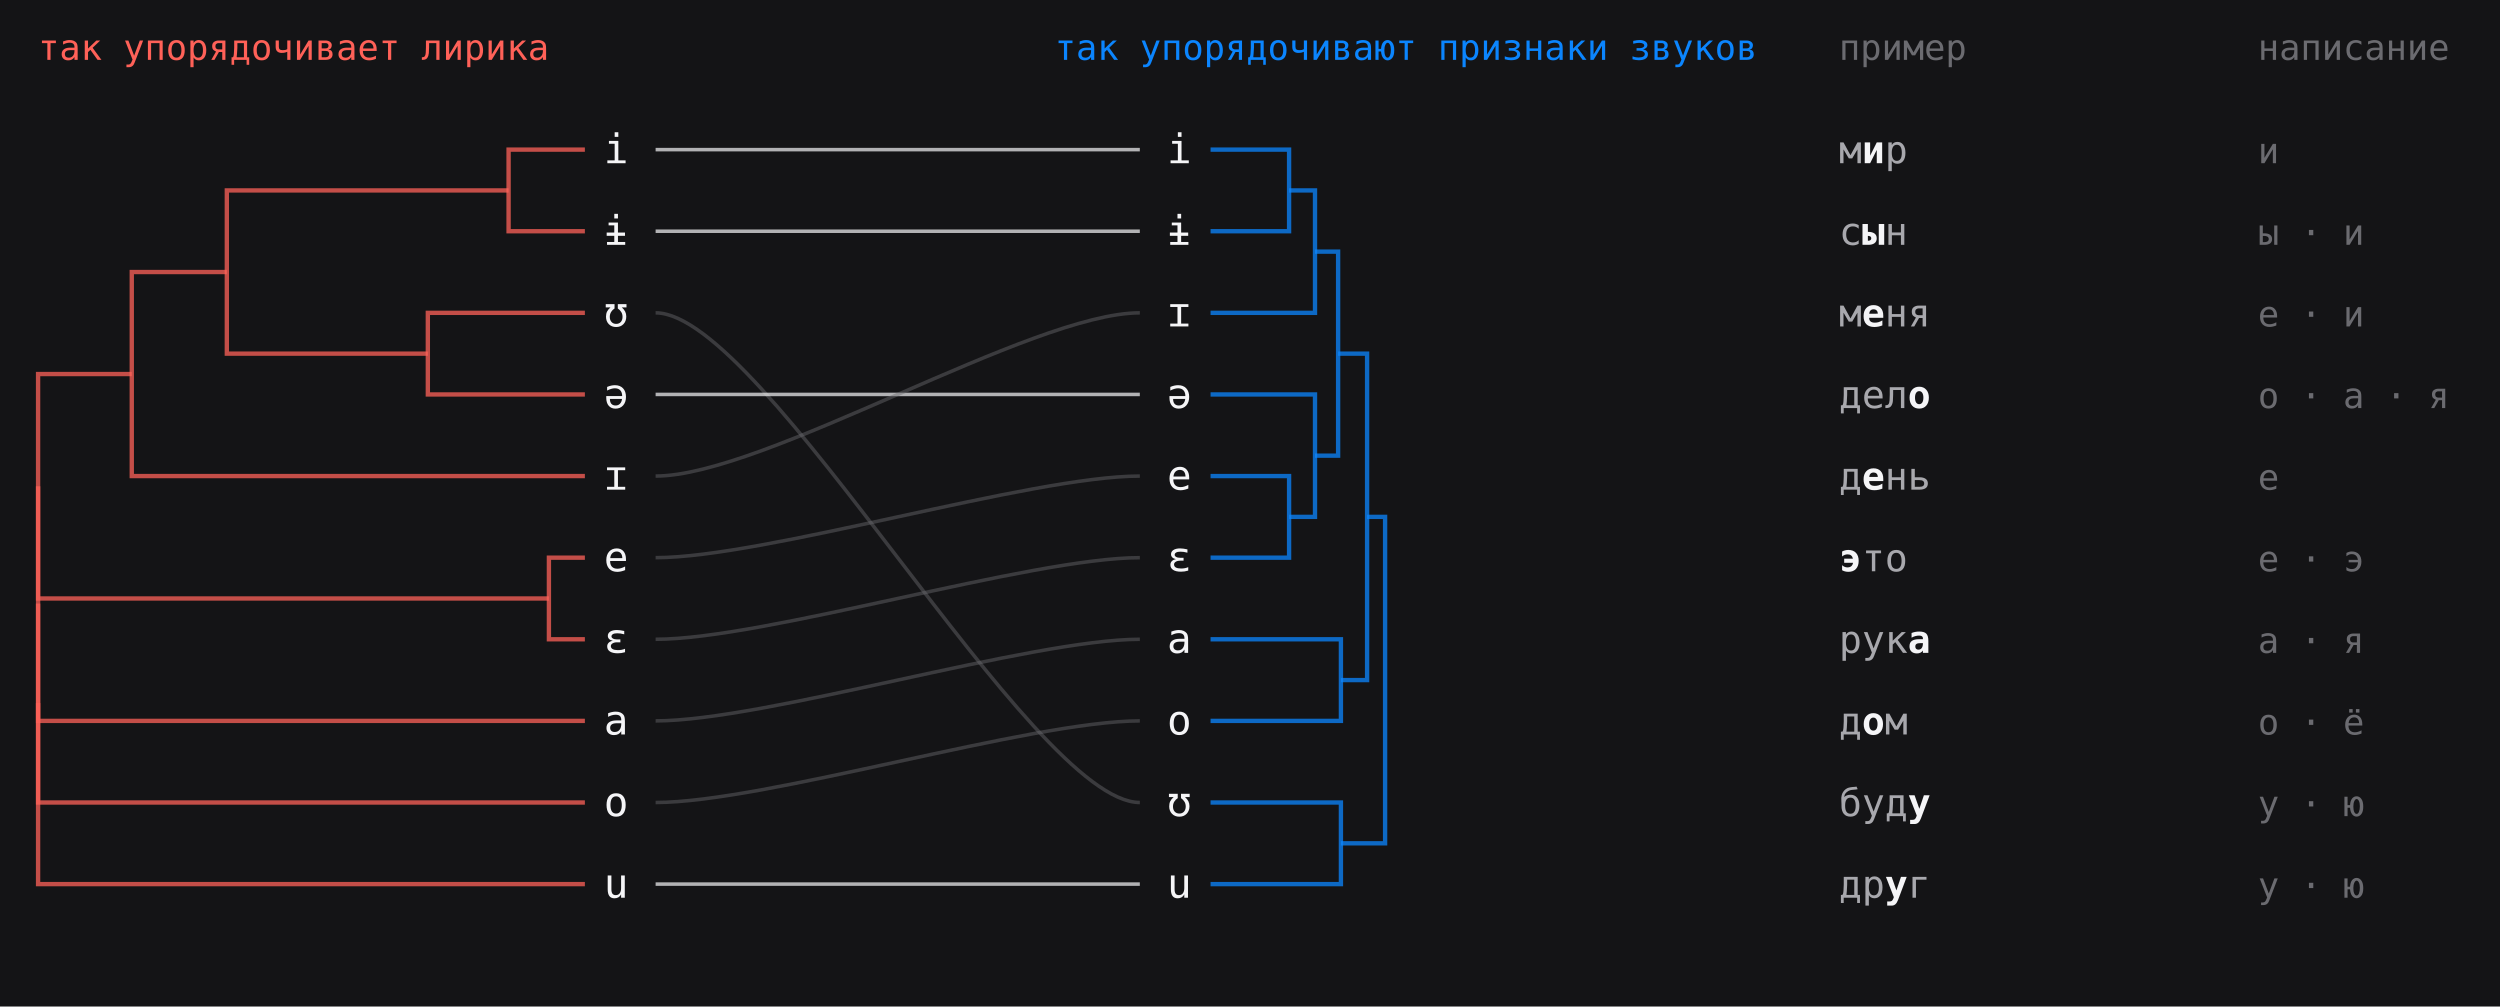
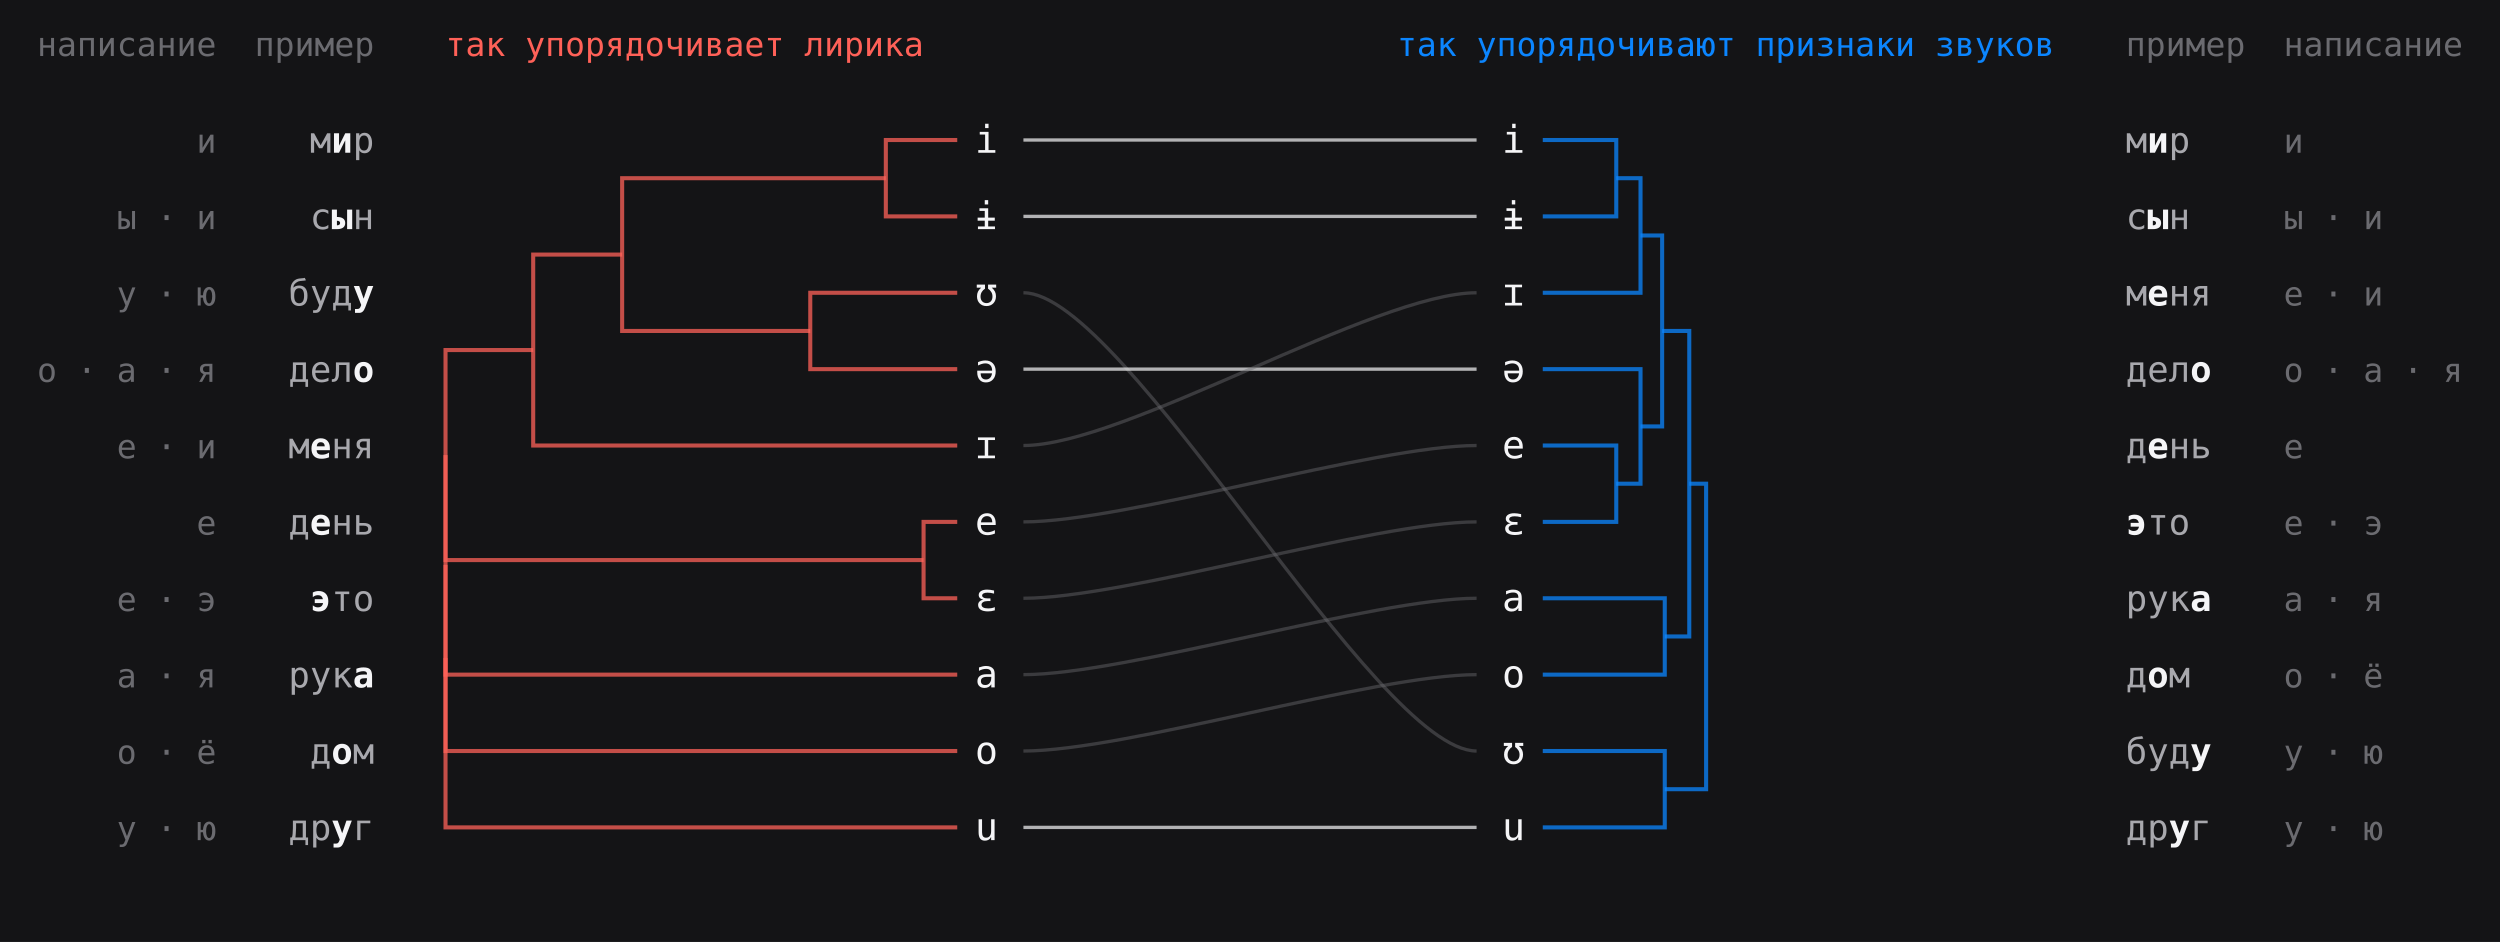
- <svg xmlns="http://www.w3.org/2000/svg" viewBox="0 0 919 370" font-family="ui-monospace,Menlo,monospace">
-   <rect width="919" height="370" fill="#141416" />
-   <path d="M215 55H186.955V85H215" fill="none" stroke="#ff6158" stroke-width="1.6" stroke-opacity=".75" />
-   <path d="M215 115H157.272V145H215" fill="none" stroke="#ff6158" stroke-width="1.6" stroke-opacity=".75" />
-   <path d="M186.955 70H83.38V130H157.272" fill="none" stroke="#ff6158" stroke-width="1.6" stroke-opacity=".75" />
-   <path d="M83.38 100H48.439V175H215" fill="none" stroke="#ff6158" stroke-width="1.6" stroke-opacity=".75" />
-   <path d="M215 205H201.778V235H215" fill="none" stroke="#ff6158" stroke-width="1.6" stroke-opacity=".75" />
-   <path d="M48.439 137.5H14V220H201.778" fill="none" stroke="#ff6158" stroke-width="1.6" stroke-opacity=".75" />
-   <path d="M14 178.75H14V265H215" fill="none" stroke="#ff6158" stroke-width="1.6" stroke-opacity=".75" />
-   <path d="M14 221.875H14V295H215" fill="none" stroke="#ff6158" stroke-width="1.6" stroke-opacity=".75" />
-   <path d="M14 258.438H14V325H215" fill="none" stroke="#ff6158" stroke-width="1.6" stroke-opacity=".75" />
-   <path d="M445 55H473.868V85H445" fill="none" stroke="#0b85fe" stroke-width="1.6" stroke-opacity=".75" />
-   <path d="M473.868 70H483.394V115H445" fill="none" stroke="#0b85fe" stroke-width="1.6" stroke-opacity=".75" />
-   <path d="M445 175H473.868V205H445" fill="none" stroke="#0b85fe" stroke-width="1.6" stroke-opacity=".75" />
-   <path d="M445 145H483.394V190H473.868" fill="none" stroke="#0b85fe" stroke-width="1.6" stroke-opacity=".75" />
-   <path d="M483.394 92.5H491.891V167.5H483.394" fill="none" stroke="#0b85fe" stroke-width="1.6" stroke-opacity=".75" />
-   <path d="M445 235H492.92V265H445" fill="none" stroke="#0b85fe" stroke-width="1.6" stroke-opacity=".75" />
-   <path d="M491.891 130H502.545V250H492.92" fill="none" stroke="#0b85fe" stroke-width="1.6" stroke-opacity=".75" />
-   <path d="M445 295H492.92V325H445" fill="none" stroke="#0b85fe" stroke-width="1.6" stroke-opacity=".75" />
-   <path d="M502.545 190H509.16V310H492.92" fill="none" stroke="#0b85fe" stroke-width="1.6" stroke-opacity=".75" />
-   <path d="M241 55C281 55 379 55 419 55" fill="none" stroke="#f5f5f7" stroke-width="1.3" stroke-opacity="0.7" />
-   <text x="231" y="60" text-anchor="end" fill="#f5f5f7" font-size="15">i</text>
-   <text x="429" y="60" fill="#f5f5f7" font-size="15">i</text>
-   <path d="M241 85C281 85 379 85 419 85" fill="none" stroke="#f5f5f7" stroke-width="1.3" stroke-opacity="0.7" />
-   <text x="231" y="90" text-anchor="end" fill="#f5f5f7" font-size="15">ɨ</text>
-   <text x="429" y="90" fill="#f5f5f7" font-size="15">ɨ</text>
-   <path d="M241 115C281 115 379 295 419 295" fill="none" stroke="#6b6b70" stroke-width="1.3" stroke-opacity="0.45" />
-   <text x="231" y="120" text-anchor="end" fill="#f5f5f7" font-size="15">ʊ</text>
-   <text x="429" y="300" fill="#f5f5f7" font-size="15">ʊ</text>
-   <path d="M241 145C281 145 379 145 419 145" fill="none" stroke="#f5f5f7" stroke-width="1.3" stroke-opacity="0.7" />
-   <text x="231" y="150" text-anchor="end" fill="#f5f5f7" font-size="15">ə</text>
-   <text x="429" y="150" fill="#f5f5f7" font-size="15">ə</text>
-   <path d="M241 175C281 175 379 115 419 115" fill="none" stroke="#6b6b70" stroke-width="1.3" stroke-opacity="0.45" />
-   <text x="231" y="180" text-anchor="end" fill="#f5f5f7" font-size="15">ɪ</text>
-   <text x="429" y="120" fill="#f5f5f7" font-size="15">ɪ</text>
-   <path d="M241 205C281 205 379 175 419 175" fill="none" stroke="#6b6b70" stroke-width="1.3" stroke-opacity="0.45" />
-   <text x="231" y="210" text-anchor="end" fill="#f5f5f7" font-size="15">e</text>
-   <text x="429" y="180" fill="#f5f5f7" font-size="15">e</text>
-   <path d="M241 235C281 235 379 205 419 205" fill="none" stroke="#6b6b70" stroke-width="1.3" stroke-opacity="0.45" />
-   <text x="231" y="240" text-anchor="end" fill="#f5f5f7" font-size="15">ɛ</text>
-   <text x="429" y="210" fill="#f5f5f7" font-size="15">ɛ</text>
-   <path d="M241 265C281 265 379 235 419 235" fill="none" stroke="#6b6b70" stroke-width="1.3" stroke-opacity="0.45" />
-   <text x="231" y="270" text-anchor="end" fill="#f5f5f7" font-size="15">a</text>
-   <text x="429" y="240" fill="#f5f5f7" font-size="15">a</text>
-   <path d="M241 295C281 295 379 265 419 265" fill="none" stroke="#6b6b70" stroke-width="1.3" stroke-opacity="0.45" />
-   <text x="231" y="300" text-anchor="end" fill="#f5f5f7" font-size="15">o</text>
-   <text x="429" y="270" fill="#f5f5f7" font-size="15">o</text>
-   <path d="M241 325C281 325 379 325 419 325" fill="none" stroke="#f5f5f7" stroke-width="1.3" stroke-opacity="0.7" />
-   <text x="231" y="330" text-anchor="end" fill="#f5f5f7" font-size="15">u</text>
-   <text x="429" y="330" fill="#f5f5f7" font-size="15">u</text>
-   <text x="676" y="60" fill="#a8a8ad" font-size="14">м<tspan font-weight="700" fill="#f5f5f7">и</tspan>р</text>
-   <text x="830" y="60" fill="#6b6b70" font-size="13">и</text>
-   <text x="676" y="90" fill="#a8a8ad" font-size="14">с<tspan font-weight="700" fill="#f5f5f7">ы</tspan>н</text>
-   <text x="830" y="90" fill="#6b6b70" font-size="13">ы · и</text>
-   <text x="676" y="120" fill="#a8a8ad" font-size="14">м<tspan font-weight="700" fill="#f5f5f7">е</tspan>ня</text>
-   <text x="830" y="120" fill="#6b6b70" font-size="13">е · и</text>
-   <text x="676" y="150" fill="#a8a8ad" font-size="14">дел<tspan font-weight="700" fill="#f5f5f7">о</tspan>
+ <svg xmlns="http://www.w3.org/2000/svg" viewBox="0 0 982 370" font-family="ui-monospace,Menlo,monospace">
+   <rect width="982" height="370" fill="#141416" />
+   <path d="M376 55H347.955V85H376" fill="none" stroke="#ff6158" stroke-width="1.6" stroke-opacity=".75" />
+   <path d="M376 115H318.272V145H376" fill="none" stroke="#ff6158" stroke-width="1.6" stroke-opacity=".75" />
+   <path d="M347.955 70H244.38V130H318.272" fill="none" stroke="#ff6158" stroke-width="1.6" stroke-opacity=".75" />
+   <path d="M244.38 100H209.439V175H376" fill="none" stroke="#ff6158" stroke-width="1.6" stroke-opacity=".75" />
+   <path d="M376 205H362.778V235H376" fill="none" stroke="#ff6158" stroke-width="1.6" stroke-opacity=".75" />
+   <path d="M209.439 137.5H175V220H362.778" fill="none" stroke="#ff6158" stroke-width="1.6" stroke-opacity=".75" />
+   <path d="M175 178.75H175V265H376" fill="none" stroke="#ff6158" stroke-width="1.6" stroke-opacity=".75" />
+   <path d="M175 221.875H175V295H376" fill="none" stroke="#ff6158" stroke-width="1.6" stroke-opacity=".75" />
+   <path d="M175 258.438H175V325H376" fill="none" stroke="#ff6158" stroke-width="1.6" stroke-opacity=".75" />
+   <path d="M606 55H634.868V85H606" fill="none" stroke="#0b85fe" stroke-width="1.6" stroke-opacity=".75" />
+   <path d="M634.868 70H644.394V115H606" fill="none" stroke="#0b85fe" stroke-width="1.6" stroke-opacity=".75" />
+   <path d="M606 175H634.868V205H606" fill="none" stroke="#0b85fe" stroke-width="1.6" stroke-opacity=".75" />
+   <path d="M606 145H644.394V190H634.868" fill="none" stroke="#0b85fe" stroke-width="1.6" stroke-opacity=".75" />
+   <path d="M644.394 92.5H652.891V167.5H644.394" fill="none" stroke="#0b85fe" stroke-width="1.6" stroke-opacity=".75" />
+   <path d="M606 235H653.92V265H606" fill="none" stroke="#0b85fe" stroke-width="1.6" stroke-opacity=".75" />
+   <path d="M652.891 130H663.545V250H653.92" fill="none" stroke="#0b85fe" stroke-width="1.6" stroke-opacity=".75" />
+   <path d="M606 295H653.92V325H606" fill="none" stroke="#0b85fe" stroke-width="1.6" stroke-opacity=".75" />
+   <path d="M663.545 190H670.16V310H653.92" fill="none" stroke="#0b85fe" stroke-width="1.6" stroke-opacity=".75" />
+   <path d="M402 55C442 55 540 55 580 55" fill="none" stroke="#f5f5f7" stroke-width="1.3" stroke-opacity="0.7" />
+   <text x="392" y="60" text-anchor="end" fill="#f5f5f7" font-size="15">i</text>
+   <text x="590" y="60" fill="#f5f5f7" font-size="15">i</text>
+   <path d="M402 85C442 85 540 85 580 85" fill="none" stroke="#f5f5f7" stroke-width="1.3" stroke-opacity="0.7" />
+   <text x="392" y="90" text-anchor="end" fill="#f5f5f7" font-size="15">ɨ</text>
+   <text x="590" y="90" fill="#f5f5f7" font-size="15">ɨ</text>
+   <path d="M402 115C442 115 540 295 580 295" fill="none" stroke="#6b6b70" stroke-width="1.3" stroke-opacity="0.45" />
+   <text x="392" y="120" text-anchor="end" fill="#f5f5f7" font-size="15">ʊ</text>
+   <text x="590" y="300" fill="#f5f5f7" font-size="15">ʊ</text>
+   <path d="M402 145C442 145 540 145 580 145" fill="none" stroke="#f5f5f7" stroke-width="1.3" stroke-opacity="0.7" />
+   <text x="392" y="150" text-anchor="end" fill="#f5f5f7" font-size="15">ə</text>
+   <text x="590" y="150" fill="#f5f5f7" font-size="15">ə</text>
+   <path d="M402 175C442 175 540 115 580 115" fill="none" stroke="#6b6b70" stroke-width="1.3" stroke-opacity="0.45" />
+   <text x="392" y="180" text-anchor="end" fill="#f5f5f7" font-size="15">ɪ</text>
+   <text x="590" y="120" fill="#f5f5f7" font-size="15">ɪ</text>
+   <path d="M402 205C442 205 540 175 580 175" fill="none" stroke="#6b6b70" stroke-width="1.3" stroke-opacity="0.45" />
+   <text x="392" y="210" text-anchor="end" fill="#f5f5f7" font-size="15">e</text>
+   <text x="590" y="180" fill="#f5f5f7" font-size="15">e</text>
+   <path d="M402 235C442 235 540 205 580 205" fill="none" stroke="#6b6b70" stroke-width="1.3" stroke-opacity="0.45" />
+   <text x="392" y="240" text-anchor="end" fill="#f5f5f7" font-size="15">ɛ</text>
+   <text x="590" y="210" fill="#f5f5f7" font-size="15">ɛ</text>
+   <path d="M402 265C442 265 540 235 580 235" fill="none" stroke="#6b6b70" stroke-width="1.3" stroke-opacity="0.45" />
+   <text x="392" y="270" text-anchor="end" fill="#f5f5f7" font-size="15">a</text>
+   <text x="590" y="240" fill="#f5f5f7" font-size="15">a</text>
+   <path d="M402 295C442 295 540 265 580 265" fill="none" stroke="#6b6b70" stroke-width="1.3" stroke-opacity="0.45" />
+   <text x="392" y="300" text-anchor="end" fill="#f5f5f7" font-size="15">o</text>
+   <text x="590" y="270" fill="#f5f5f7" font-size="15">o</text>
+   <path d="M402 325C442 325 540 325 580 325" fill="none" stroke="#f5f5f7" stroke-width="1.3" stroke-opacity="0.7" />
+   <text x="392" y="330" text-anchor="end" fill="#f5f5f7" font-size="15">u</text>
+   <text x="590" y="330" fill="#f5f5f7" font-size="15">u</text>
+   <text x="147" y="60" text-anchor="end" fill="#a8a8ad" font-size="14">м<tspan font-weight="700" fill="#f5f5f7">и</tspan>р</text>
+   <text x="85" y="60" text-anchor="end" fill="#6b6b70" font-size="13">и</text>
+   <text x="147" y="90" text-anchor="end" fill="#a8a8ad" font-size="14">с<tspan font-weight="700" fill="#f5f5f7">ы</tspan>н</text>
+   <text x="85" y="90" text-anchor="end" fill="#6b6b70" font-size="13">ы · и</text>
+   <text x="147" y="120" text-anchor="end" fill="#a8a8ad" font-size="14">буд<tspan font-weight="700" fill="#f5f5f7">у</tspan>
  </text>
-   <text x="830" y="150" fill="#6b6b70" font-size="13">о · а · я</text>
-   <text x="676" y="180" fill="#a8a8ad" font-size="14">д<tspan font-weight="700" fill="#f5f5f7">е</tspan>нь</text>
-   <text x="830" y="180" fill="#6b6b70" font-size="13">е</text>
-   <text x="676" y="210" fill="#a8a8ad" font-size="14">
+   <text x="85" y="120" text-anchor="end" fill="#6b6b70" font-size="13">у · ю</text>
+   <text x="147" y="150" text-anchor="end" fill="#a8a8ad" font-size="14">дел<tspan font-weight="700" fill="#f5f5f7">о</tspan>
+   </text>
+   <text x="85" y="150" text-anchor="end" fill="#6b6b70" font-size="13">о · а · я</text>
+   <text x="147" y="180" text-anchor="end" fill="#a8a8ad" font-size="14">м<tspan font-weight="700" fill="#f5f5f7">е</tspan>ня</text>
+   <text x="85" y="180" text-anchor="end" fill="#6b6b70" font-size="13">е · и</text>
+   <text x="147" y="210" text-anchor="end" fill="#a8a8ad" font-size="14">д<tspan font-weight="700" fill="#f5f5f7">е</tspan>нь</text>
+   <text x="85" y="210" text-anchor="end" fill="#6b6b70" font-size="13">е</text>
+   <text x="147" y="240" text-anchor="end" fill="#a8a8ad" font-size="14">
    <tspan font-weight="700" fill="#f5f5f7">э</tspan>то</text>
-   <text x="830" y="210" fill="#6b6b70" font-size="13">е · э</text>
-   <text x="676" y="240" fill="#a8a8ad" font-size="14">рук<tspan font-weight="700" fill="#f5f5f7">а</tspan>
+   <text x="85" y="240" text-anchor="end" fill="#6b6b70" font-size="13">е · э</text>
+   <text x="147" y="270" text-anchor="end" fill="#a8a8ad" font-size="14">рук<tspan font-weight="700" fill="#f5f5f7">а</tspan>
  </text>
-   <text x="830" y="240" fill="#6b6b70" font-size="13">а · я</text>
-   <text x="676" y="270" fill="#a8a8ad" font-size="14">д<tspan font-weight="700" fill="#f5f5f7">о</tspan>м</text>
-   <text x="830" y="270" fill="#6b6b70" font-size="13">о · ё</text>
-   <text x="676" y="300" fill="#a8a8ad" font-size="14">буд<tspan font-weight="700" fill="#f5f5f7">у</tspan>
+   <text x="85" y="270" text-anchor="end" fill="#6b6b70" font-size="13">а · я</text>
+   <text x="147" y="300" text-anchor="end" fill="#a8a8ad" font-size="14">д<tspan font-weight="700" fill="#f5f5f7">о</tspan>м</text>
+   <text x="85" y="300" text-anchor="end" fill="#6b6b70" font-size="13">о · ё</text>
+   <text x="147" y="330" text-anchor="end" fill="#a8a8ad" font-size="14">др<tspan font-weight="700" fill="#f5f5f7">у</tspan>г</text>
+   <text x="85" y="330" text-anchor="end" fill="#6b6b70" font-size="13">у · ю</text>
+   <text x="835" y="60" fill="#a8a8ad" font-size="14">м<tspan font-weight="700" fill="#f5f5f7">и</tspan>р</text>
+   <text x="897" y="60" fill="#6b6b70" font-size="13">и</text>
+   <text x="835" y="90" fill="#a8a8ad" font-size="14">с<tspan font-weight="700" fill="#f5f5f7">ы</tspan>н</text>
+   <text x="897" y="90" fill="#6b6b70" font-size="13">ы · и</text>
+   <text x="835" y="120" fill="#a8a8ad" font-size="14">м<tspan font-weight="700" fill="#f5f5f7">е</tspan>ня</text>
+   <text x="897" y="120" fill="#6b6b70" font-size="13">е · и</text>
+   <text x="835" y="150" fill="#a8a8ad" font-size="14">дел<tspan font-weight="700" fill="#f5f5f7">о</tspan>
  </text>
-   <text x="830" y="300" fill="#6b6b70" font-size="13">у · ю</text>
-   <text x="676" y="330" fill="#a8a8ad" font-size="14">др<tspan font-weight="700" fill="#f5f5f7">у</tspan>г</text>
-   <text x="830" y="330" fill="#6b6b70" font-size="13">у · ю</text>
-   <text x="14" y="22" fill="#ff6158" font-size="13">так упорядочивает лирика</text>
-   <text x="646" y="22" text-anchor="end" fill="#0b85fe" font-size="13">так упорядочивают признаки звуков</text>
-   <text x="676" y="22" fill="#6b6b70" font-size="13">пример</text>
-   <text x="830" y="22" fill="#6b6b70" font-size="13">написание</text>
+   <text x="897" y="150" fill="#6b6b70" font-size="13">о · а · я</text>
+   <text x="835" y="180" fill="#a8a8ad" font-size="14">д<tspan font-weight="700" fill="#f5f5f7">е</tspan>нь</text>
+   <text x="897" y="180" fill="#6b6b70" font-size="13">е</text>
+   <text x="835" y="210" fill="#a8a8ad" font-size="14">
+     <tspan font-weight="700" fill="#f5f5f7">э</tspan>то</text>
+   <text x="897" y="210" fill="#6b6b70" font-size="13">е · э</text>
+   <text x="835" y="240" fill="#a8a8ad" font-size="14">рук<tspan font-weight="700" fill="#f5f5f7">а</tspan>
+   </text>
+   <text x="897" y="240" fill="#6b6b70" font-size="13">а · я</text>
+   <text x="835" y="270" fill="#a8a8ad" font-size="14">д<tspan font-weight="700" fill="#f5f5f7">о</tspan>м</text>
+   <text x="897" y="270" fill="#6b6b70" font-size="13">о · ё</text>
+   <text x="835" y="300" fill="#a8a8ad" font-size="14">буд<tspan font-weight="700" fill="#f5f5f7">у</tspan>
+   </text>
+   <text x="897" y="300" fill="#6b6b70" font-size="13">у · ю</text>
+   <text x="835" y="330" fill="#a8a8ad" font-size="14">др<tspan font-weight="700" fill="#f5f5f7">у</tspan>г</text>
+   <text x="897" y="330" fill="#6b6b70" font-size="13">у · ю</text>
+   <text x="175" y="22" fill="#ff6158" font-size="13">так упорядочивает лирика</text>
+   <text x="807" y="22" text-anchor="end" fill="#0b85fe" font-size="13">так упорядочивают признаки звуков</text>
+   <text x="147" y="22" text-anchor="end" fill="#6b6b70" font-size="13">пример</text>
+   <text x="85" y="22" text-anchor="end" fill="#6b6b70" font-size="13">написание</text>
+   <text x="835" y="22" fill="#6b6b70" font-size="13">пример</text>
+   <text x="897" y="22" fill="#6b6b70" font-size="13">написание</text>
</svg>
